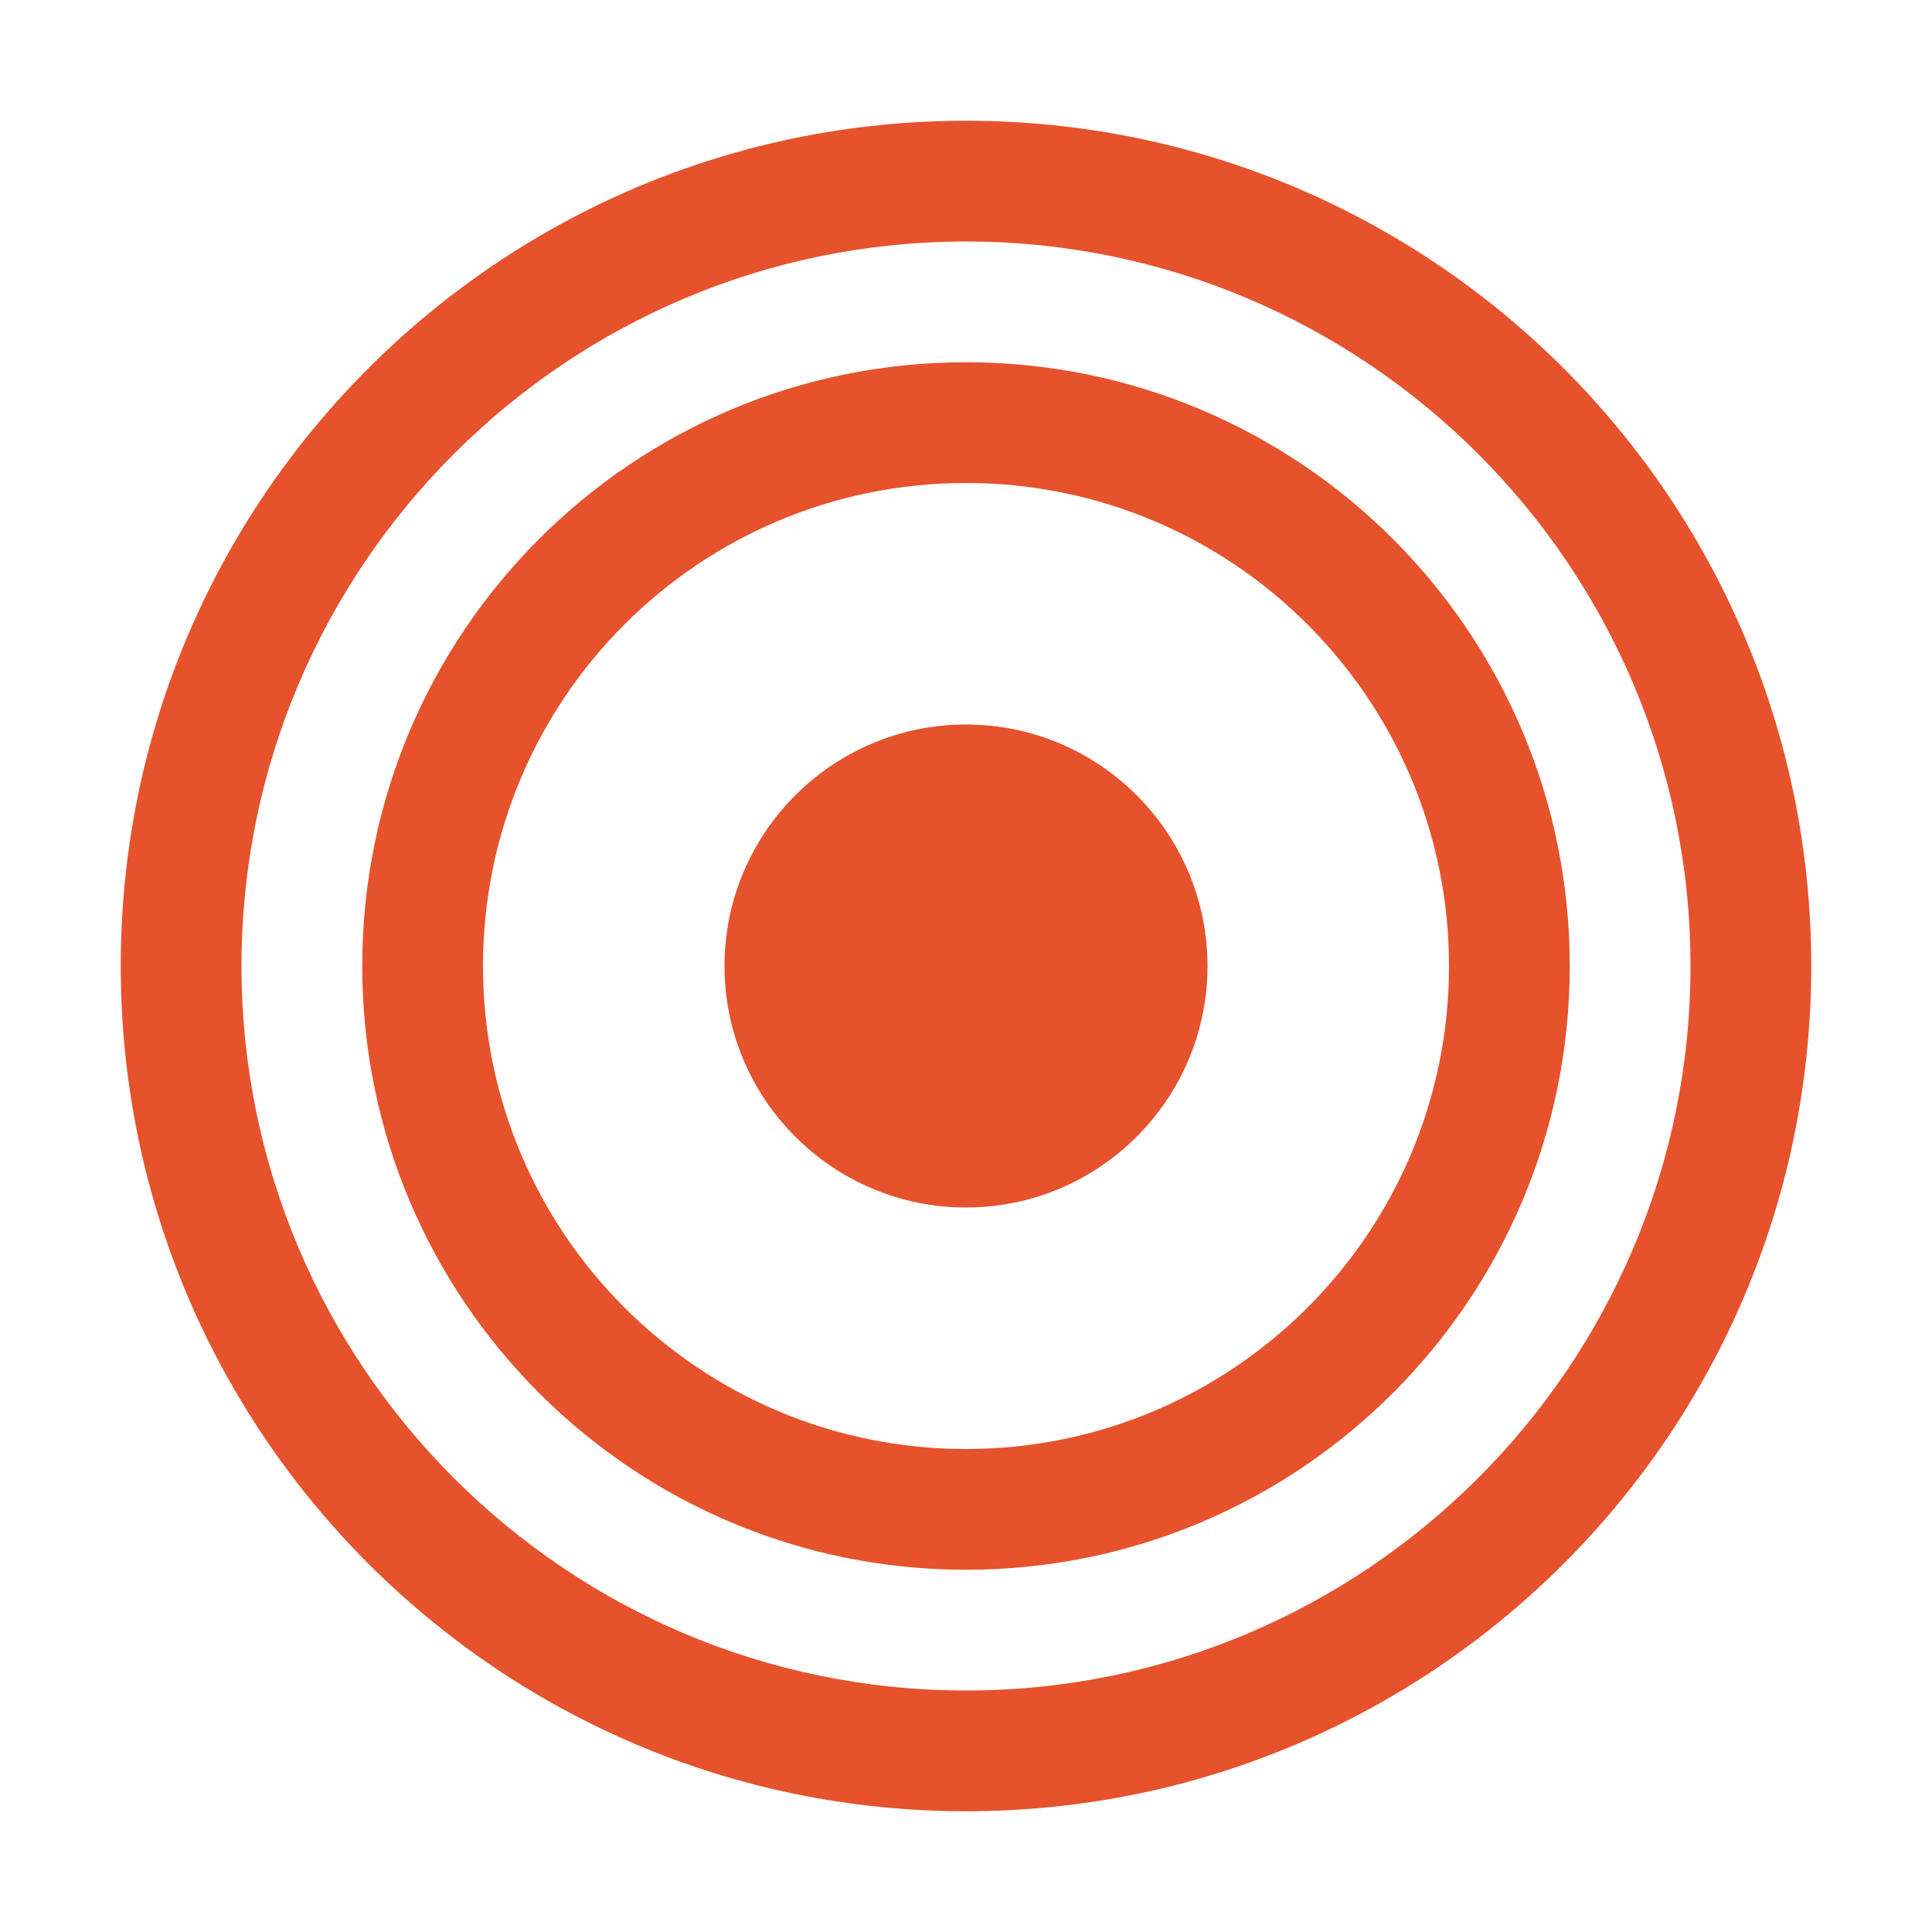
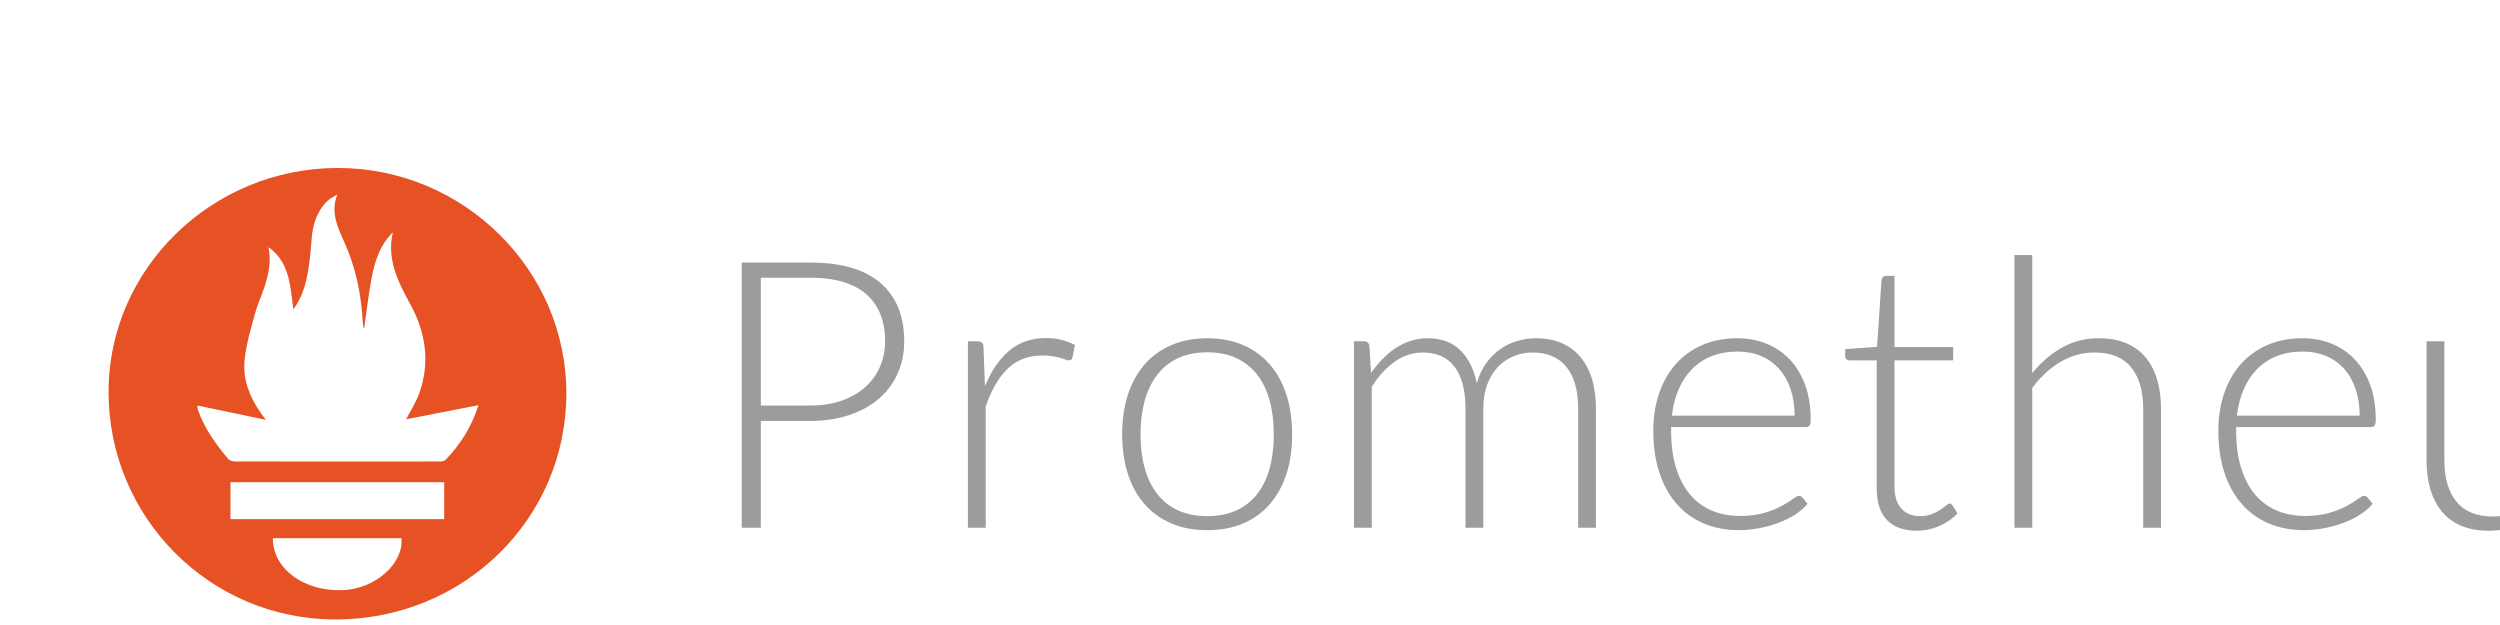
- <svg xmlns="http://www.w3.org/2000/svg" width="512" height="512" viewBox="0 0 512 512" fill="none">
-   <path d="M256 32C132.3 32 32 132.3 32 256s100.3 224 224 224 224-100.3 224-224S379.7 32 256 32zm0 416c-105.9 0-192-86.1-192-192S150.1 64 256 64s192 86.1 192 192-86.1 192-192 192z" fill="#E6522C" />
-   <path d="M256 96c-88.4 0-160 71.6-160 160s71.6 160 160 160 160-71.6 160-160S344.4 96 256 96zm0 288c-70.7 0-128-57.3-128-128s57.3-128 128-128 128 57.3 128 128-57.3 128-128 128z" fill="#E6522C" />
-   <path d="M256 192c-35.3 0-64 28.7-64 64s28.7 64 64 64 64-28.7 64-64-28.7-64-64-64z" fill="#E6522C" />
+ <svg xmlns="http://www.w3.org/2000/svg" width="512" height="128" viewBox="-4.68 -3.18 438.36 88.61">
+   <g transform="translate(10, 10) scale(1.1)">
+     <path fill="#9C9C9D" d="M107.934 45.577v17.029h-3.047V20.332h10.904c4.959 0 8.698 1.085 11.218 3.256 2.519 2.172 3.78 5.268 3.78 9.291 0 1.853-.343 3.555-1.032 5.109a11.343 11.343 0 0 1-2.972 4.018c-1.296 1.126-2.868 2.003-4.72 2.629-1.852.628-3.943.942-6.274.942h-7.857zm0-2.451h7.857c1.871 0 3.546-.259 5.019-.777 1.473-.518 2.723-1.234 3.75-2.15a9.337 9.337 0 0 0 2.359-3.242c.547-1.245.822-2.604.822-4.078 0-3.245-1.002-5.745-3.003-7.499-2.002-1.752-4.984-2.628-8.947-2.628h-7.857v20.374zm33.01 19.479V32.879h1.495c.338 0 .583.07.731.209.15.14.234.378.255.717l.238 6.273c.956-2.409 2.23-4.297 3.825-5.662 1.593-1.363 3.554-2.047 5.885-2.047.896 0 1.722.095 2.479.284a9.531 9.531 0 0 1 2.151.821l-.389 1.972c-.058.32-.259.478-.597.478-.12 0-.289-.04-.507-.119-.22-.08-.493-.169-.822-.269a9.853 9.853 0 0 0-2.853-.388c-2.25 0-4.098.697-5.542 2.091-1.444 1.394-2.614 3.406-3.51 6.035v19.33h-2.839zm38.151-30.204c2.13 0 4.037.364 5.721 1.091 1.683.727 3.102 1.758 4.257 3.092 1.155 1.334 2.035 2.943 2.644 4.825.607 1.883.91 3.989.91 6.32 0 2.329-.303 4.431-.91 6.302-.609 1.873-1.489 3.477-2.644 4.811s-2.574 2.359-4.257 3.076c-1.685.718-3.591 1.076-5.721 1.076-2.132 0-4.038-.357-5.721-1.076-1.683-.717-3.107-1.741-4.273-3.076-1.165-1.334-2.051-2.938-2.658-4.811-.607-1.871-.912-3.973-.912-6.302 0-2.331.305-4.437.912-6.32.607-1.882 1.493-3.49 2.658-4.825 1.165-1.334 2.59-2.365 4.273-3.092 1.683-.727 3.589-1.091 5.721-1.091zm0 28.352c1.773 0 3.32-.305 4.646-.912a8.79 8.79 0 0 0 3.315-2.614c.887-1.135 1.549-2.503 1.988-4.107.438-1.604.657-3.401.657-5.392 0-1.972-.218-3.766-.657-5.379-.438-1.613-1.1-2.992-1.988-4.137a8.868 8.868 0 0 0-3.315-2.644c-1.326-.617-2.873-.926-4.646-.926-1.773 0-3.322.309-4.646.926a8.883 8.883 0 0 0-3.317 2.644c-.886 1.145-1.553 2.524-2.002 4.137-.447 1.613-.673 3.407-.673 5.379 0 1.991.225 3.788.673 5.392.449 1.604 1.116 2.972 2.002 4.107a8.79 8.79 0 0 0 3.317 2.614c1.324.608 2.873.912 4.646.912zm23.391 1.852V32.879h1.554c.518 0 .815.25.896.747l.268 4.302a18.591 18.591 0 0 1 1.854-2.24 12.373 12.373 0 0 1 2.105-1.748 9.728 9.728 0 0 1 2.391-1.135 8.767 8.767 0 0 1 2.672-.404c2.171 0 3.905.633 5.199 1.898 1.296 1.265 2.171 3.022 2.63 5.273.357-1.235.859-2.3 1.505-3.197a9.442 9.442 0 0 1 2.222-2.225 9.26 9.26 0 0 1 2.73-1.314 10.689 10.689 0 0 1 3.028-.434c1.47 0 2.793.245 3.965.732a7.946 7.946 0 0 1 3 2.166c.824.956 1.454 2.131 1.894 3.525.437 1.394.655 2.987.655 4.78v19.001h-2.838V43.604c0-2.907-.627-5.124-1.884-6.647-1.253-1.524-3.046-2.285-5.376-2.285a7.912 7.912 0 0 0-2.973.568 7.215 7.215 0 0 0-2.509 1.687c-.727.747-1.304 1.679-1.734 2.794-.428 1.115-.641 2.41-.641 3.884v19.001h-2.84V43.604c0-2.888-.577-5.098-1.732-6.632-1.155-1.533-2.838-2.3-5.049-2.3-1.613 0-3.107.483-4.48 1.449-1.375.966-2.6 2.305-3.676 4.018v22.467h-2.836zm61.124-30.204c1.672 0 3.222.29 4.644.867a10.42 10.42 0 0 1 3.704 2.524c1.046 1.105 1.863 2.465 2.451 4.077.588 1.613.88 3.466.88 5.558 0 .438-.063.738-.194.896-.127.16-.331.239-.609.239h-21.453v.567c0 2.23.257 4.193.778 5.885.518 1.694 1.253 3.112 2.211 4.259a9.1 9.1 0 0 0 3.465 2.583c1.352.579 2.866.868 4.542.868 1.493 0 2.785-.165 3.884-.493 1.095-.329 2.014-.697 2.76-1.106.75-.408 1.341-.776 1.778-1.106.44-.329.757-.493.958-.493.257 0 .458.1.599.299l.775.956c-.479.597-1.109 1.155-1.898 1.672-.785.518-1.662.961-2.627 1.329-.968.37-2.003.662-3.109.882a17.175 17.175 0 0 1-3.331.327c-2.032 0-3.884-.354-5.556-1.06a11.843 11.843 0 0 1-4.306-3.091c-1.201-1.356-2.127-3.014-2.778-4.975-.655-1.961-.982-4.207-.982-6.737 0-2.13.303-4.097.912-5.9.606-1.803 1.482-3.356 2.627-4.661 1.148-1.304 2.549-2.325 4.215-3.062 1.66-.736 3.547-1.104 5.66-1.104zm.042 2.121c-1.532 0-2.905.239-4.116.717a8.986 8.986 0 0 0-3.148 2.061c-.884.896-1.598 1.972-2.148 3.226-.546 1.255-.908 2.659-1.088 4.214h19.569c0-1.594-.222-3.024-.658-4.288-.437-1.264-1.053-2.334-1.848-3.211a8.023 8.023 0 0 0-2.862-2.017c-1.117-.468-2.349-.702-3.701-.702zm28.516 28.561c-2.01 0-3.574-.556-4.69-1.672-1.116-1.116-1.672-2.838-1.672-5.169V35.926h-4.271a.795.795 0 0 1-.539-.179c-.141-.12-.211-.289-.211-.508v-1.106l5.081-.358.708-10.636a.838.838 0 0 1 .222-.478.677.677 0 0 1 .518-.209h1.331v11.353h9.352v2.12h-9.352v20.166c0 .817.106 1.519.313 2.107.211.586.496 1.07.866 1.449.37.378.803.657 1.299.836.5.18 1.035.269 1.613.269.718 0 1.334-.106 1.856-.315a7.408 7.408 0 0 0 1.341-.687c.38-.248.69-.477.926-.687.239-.209.43-.313.57-.313.158 0 .317.099.475.298l.778 1.255c-.757.836-1.718 1.509-2.884 2.017a8.97 8.97 0 0 1-3.63.763zm15.594-.478V19.136h2.838v18.821c1.377-1.693 2.943-3.042 4.707-4.048 1.76-1.005 3.739-1.509 5.929-1.509 1.634 0 3.074.26 4.317.777 1.246.518 2.275 1.265 3.091 2.24.817.976 1.437 2.151 1.852 3.525.419 1.375.63 2.928.63 4.661v19.001h-2.838v-19c0-2.789-.641-4.974-1.912-6.558-1.278-1.584-3.229-2.375-5.859-2.375-1.951 0-3.764.503-5.436 1.509-1.672 1.006-3.165 2.385-4.482 4.138v22.287h-2.837zm45.919-30.204c1.672 0 3.222.29 4.644.867a10.42 10.42 0 0 1 3.704 2.524c1.046 1.105 1.863 2.465 2.451 4.077.588 1.613.88 3.466.88 5.558 0 .438-.063.738-.194.896-.127.16-.331.239-.609.239h-21.453v.567c0 2.23.257 4.193.778 5.885.518 1.694 1.253 3.112 2.211 4.259a9.1 9.1 0 0 0 3.465 2.583c1.352.579 2.866.868 4.542.868 1.493 0 2.785-.165 3.884-.493 1.095-.329 2.014-.697 2.76-1.106.75-.408 1.341-.776 1.778-1.106.44-.329.757-.493.958-.493.257 0 .458.1.599.299l.775.956c-.479.597-1.109 1.155-1.898 1.672-.785.518-1.662.961-2.627 1.329-.968.37-2.003.662-3.109.882a17.175 17.175 0 0 1-3.331.327c-2.032 0-3.884-.354-5.556-1.06a11.843 11.843 0 0 1-4.306-3.091c-1.201-1.356-2.127-3.014-2.778-4.975-.655-1.961-.982-4.207-.982-6.737 0-2.13.303-4.097.912-5.9.606-1.803 1.482-3.356 2.627-4.661 1.148-1.304 2.549-2.325 4.215-3.062 1.66-.736 3.547-1.104 5.66-1.104zm.043 2.121c-1.532 0-2.905.239-4.116.717a8.986 8.986 0 0 0-3.148 2.061c-.884.896-1.598 1.972-2.148 3.226-.546 1.255-.908 2.659-1.088 4.214h19.569c0-1.594-.222-3.024-.658-4.288-.437-1.264-1.053-2.334-1.848-3.211a8.023 8.023 0 0 0-2.862-2.017c-1.117-.468-2.349-.702-3.701-.702zm22.572-1.643V51.88c0 2.79.637 4.975 1.919 6.558 1.278 1.584 3.225 2.377 5.845 2.377 1.936 0 3.746-.493 5.426-1.479 1.679-.986 3.186-2.355 4.524-4.109V32.879h2.841v29.727h-1.567c-.549 0-.834-.259-.856-.776l-.271-4.422c-1.373 1.713-2.965 3.088-4.771 4.123-1.803 1.035-3.813 1.553-6.028 1.553-1.655 0-3.102-.259-4.338-.776s-2.264-1.264-3.081-2.241c-.817-.975-1.437-2.151-1.856-3.524-.419-1.375-.627-2.928-.627-4.662V32.879h2.84zm47.8 3.704c-.141.279-.359.418-.658.418-.218 0-.503-.124-.852-.373s-.806-.527-1.373-.836c-.567-.309-1.264-.588-2.091-.837-.827-.248-1.838-.373-3.031-.373-1.077 0-2.056.154-2.943.462s-1.644.72-2.271 1.237a5.637 5.637 0 0 0-1.465 1.802 4.7 4.7 0 0 0-.521 2.161c0 .933.239 1.709.715 2.324.479.616 1.106 1.142 1.884 1.58.778.437 1.658.813 2.644 1.132.986.317 1.996.636 3.031.954s2.046.672 3.031 1.062c.986.387 1.87.871 2.644 1.449a6.842 6.842 0 0 1 1.884 2.12c.479.838.715 1.854.715 3.047 0 1.296-.232 2.5-.701 3.616-.468 1.116-1.144 2.081-2.032 2.898s-1.975 1.463-3.271 1.942c-1.296.479-2.767.717-4.422.717-2.091 0-3.894-.333-5.408-1a15.214 15.214 0 0 1-4.063-2.614l.69-1.016c.099-.16.208-.278.327-.359.12-.079.289-.12.507-.12.261 0 .577.16.958.479.377.319.87.662 1.479 1.03.606.37 1.363.713 2.271 1.032.905.319 2.025.477 3.359.477 1.253 0 2.359-.174 3.317-.523.954-.347 1.753-.82 2.391-1.419a5.888 5.888 0 0 0 1.447-2.105 6.657 6.657 0 0 0 .493-2.554c0-.996-.239-1.822-.715-2.48-.479-.657-1.106-1.213-1.884-1.672a13.15 13.15 0 0 0-2.644-1.165c-.986-.319-2-.637-3.046-.956s-2.063-.667-3.049-1.046a11.011 11.011 0 0 1-2.644-1.433 6.883 6.883 0 0 1-1.88-2.107c-.479-.827-.718-1.856-.718-3.092 0-1.055.229-2.071.687-3.047a7.763 7.763 0 0 1 1.958-2.568c.845-.737 1.877-1.325 3.091-1.763 1.215-.437 2.581-.658 4.095-.658 1.81 0 3.419.263 4.824.788 1.405.525 2.693 1.328 3.869 2.409l-.629.98z" />
+     <path fill="#E75225" d="M40.519 5.256c20.014.004 36.442 16.225 36.417 35.959-.026 20.033-16.386 36.029-36.835 36.014-19.993-.014-36.157-16.252-36.143-36.307.014-19.611 16.476-35.67 36.561-35.666zm-11.063 12.63c.459 2.245.013 4.339-.665 6.399-.47 1.426-1.119 2.8-1.507 4.245-.639 2.382-1.364 4.778-1.63 7.215-.382 3.503 1.003 6.589 3.372 9.658l-10.894-2.28c.019.342-.001.472.036.582 1.032 3.015 2.85 5.556 4.886 7.951.215.253.706.384 1.07.384 10.862.02 21.724.019 32.585.005.337 0 .786-.064.993-.28 2.328-2.433 4.108-5.204 5.221-8.695l-11.532 2.245c.761-1.482 1.629-2.785 2.128-4.217 1.707-4.899 1-9.635-1.451-14.102-1.967-3.585-3.781-7.154-2.8-11.474-2.077 2.039-2.875 4.635-3.381 7.31-.499 2.635-.792 5.309-1.178 7.982-.055-.081-.126-.14-.137-.21a8.064 8.064 0 0 1-.101-.846c-.235-4.379-1.095-8.598-2.91-12.627-1.069-2.372-2.247-4.797-1.146-7.626-.746.391-1.419.779-1.903 1.334-1.442 1.655-2.038 3.644-2.191 5.821-.131 1.86-.311 3.729-.658 5.558-.365 1.922-.943 3.806-2.241 5.572-.524-3.775-.583-7.507-3.966-9.904zm28.006 37.46H23.394v5.883h34.068v-5.883zm-27.313 8.922c-.028 4.899 4.991 8.549 11.195 8.284 5.141-.219 9.691-4.24 9.3-8.284H30.149z" />
+   </g>
</svg>
